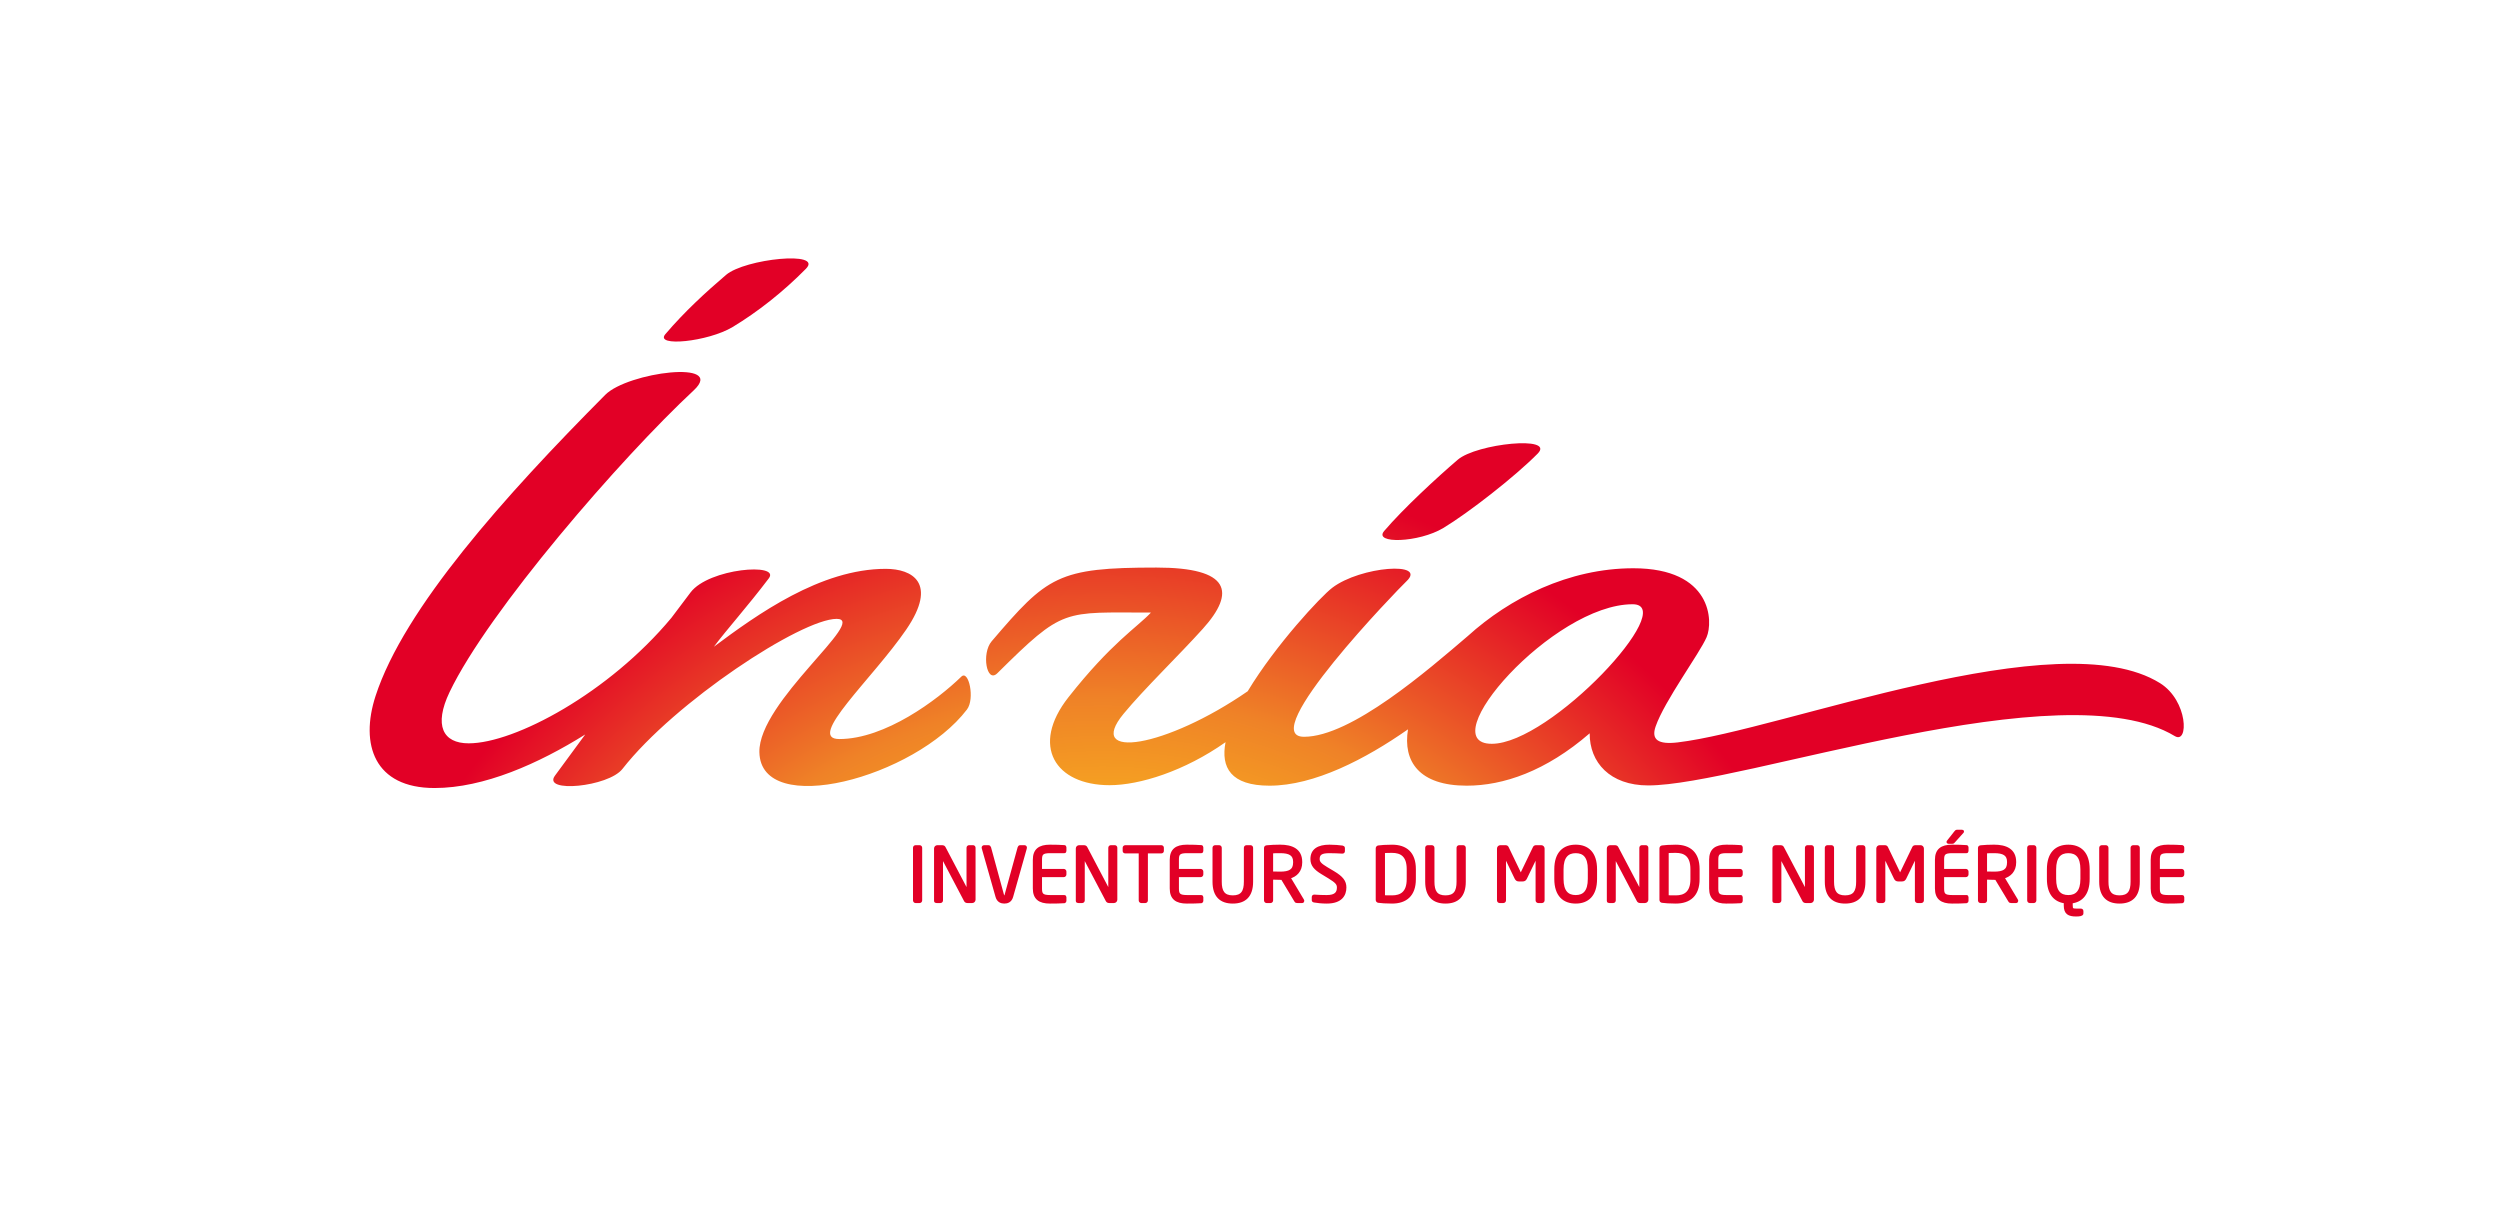
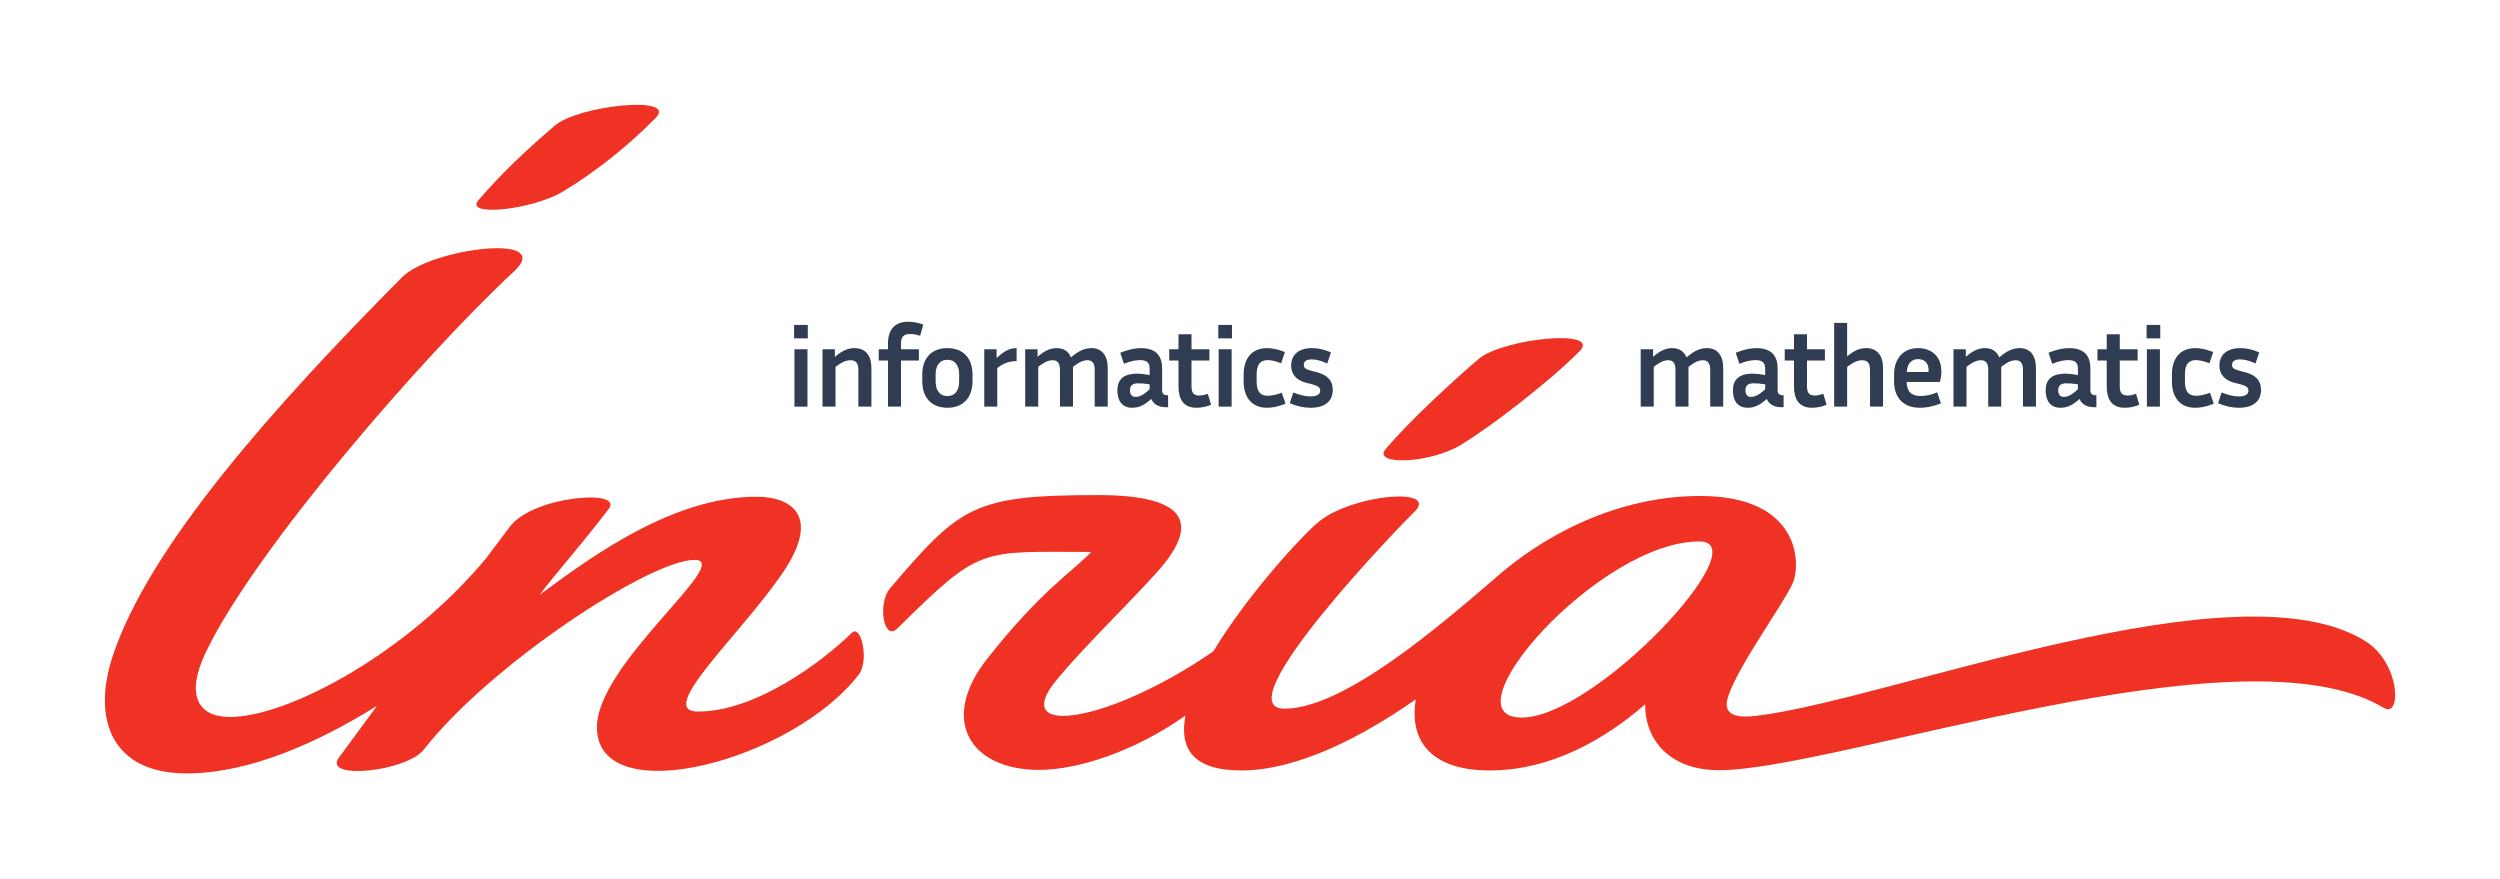
- <svg xmlns="http://www.w3.org/2000/svg" version="1.1" id="Calque_1" x="0px" y="0px" width="210px" height="103px" viewBox="0 0 210 103" enable-background="new 0 0 210 103" xml:space="preserve">
-   <g>
-     <g>
-       <g>
-         <radialGradient id="SVGID_1_" cx="92.62" cy="104.384" r="66.332" gradientUnits="userSpaceOnUse">
-           <stop offset="0.4" style="stop-color:#FECD1A" />
-           <stop offset="0.69" style="stop-color:#EF8227" />
-           <stop offset="1" style="stop-color:#E20026" />
-         </radialGradient>
-         <path fill="url(#SVGID_1_)" d="M61.542,27.469c2.083-1.256,4.229-2.938,6.154-4.891c1.508-1.529-5.119-0.846-6.712,0.516     c-1.716,1.465-3.479,3.084-5.092,4.973C54.949,29.17,59.477,28.711,61.542,27.469z M121.238,44.352     c2.084-1.254,6.001-4.297,7.928-6.25c1.507-1.528-5.121-0.846-6.714,0.514c-1.717,1.467-4.567,4.097-6.181,5.986     C115.33,45.706,119.174,45.594,121.238,44.352z M181.438,57.382c-8.486-5.284-31.699,3.927-40.503,4.979     c-1.649,0.197-2.251-0.221-1.862-1.34c0.748-2.156,3.691-6.127,4.281-7.496c0.561-1.303,0.482-5.791-6.156-5.791     c-5.424,0-10.398,2.52-13.896,5.688c-3.332,2.846-9.791,8.468-13.765,8.468c-4.113,0,7.937-12.433,8.603-13.06     c1.791-1.684-3.855-1.266-6.23,0.543c-0.947,0.721-4.735,4.77-7.104,8.693c-6.854,4.739-13.675,5.84-10.43,1.898     c1.727-2.096,4.646-4.906,6.654-7.137c2.804-3.107,2.295-5.152-3.895-5.152c-8.285,0-9.162,0.721-13.838,6.196     c-0.867,1.017-0.418,3.566,0.479,2.681c5.608-5.549,5.481-5.096,12.906-5.096c-1.196,1.266-3.322,2.533-6.932,7.113     c-3.216,4.086-1.112,7.387,3.455,7.387c2.525,0,6.294-1.182,9.741-3.613c-0.412,2.129,0.441,3.654,3.694,3.654     c3.768,0,8.069-2.241,11.633-4.734c-0.447,2.705,0.947,4.734,4.932,4.734c3.068,0,6.641-1.205,10.329-4.4     c-0.021,2.441,1.704,4.379,4.916,4.379c7.821,0,34.835-9.811,44.235-4.143C183.861,62.541,183.809,58.859,181.438,57.382z      M125.309,62.479c-5.128,0,5.141-11.722,11.831-11.722C141.145,50.757,130.254,62.479,125.309,62.479z M80.752,56.837     c-2.01,1.958-6.404,5.243-10.249,5.243c-2.841,0,2.819-5.094,5.624-9.201c2.678-3.922,0.487-5.096-1.722-5.096     c-5.476,0-10.817,3.842-14.44,6.545c1.094-1.467,2.797-3.346,4.615-5.746c1.009-1.33-5.027-0.855-6.57,1.178     c-0.492,0.645-1.035,1.366-1.611,2.137c-5.239,6.295-13.146,10.543-17.029,10.543c-2.164,0-2.95-1.492-1.604-4.308     c3.246-6.79,14.431-19.694,20.51-25.345c2.761-2.584-5.533-1.533-7.435,0.379c-8.424,8.477-16.904,17.938-19.295,25.3     c-1.321,4.069-0.103,7.728,4.955,7.728c4.152,0,8.753-2.057,12.66-4.5c-0.963,1.312-1.839,2.5-2.543,3.459     c-1.104,1.492,4.486,0.947,5.664-0.559c4.421-5.654,15.042-12.609,17.998-12.609c2.691,0-6.578,6.945-6.492,11.199     c0.107,5.582,13.045,2.164,17.436-3.584C81.908,58.703,81.373,56.232,80.752,56.837z" />
-       </g>
-       <g>
-         <g>
-           <g>
-             <path fill="#E20026" stroke="#E20026" stroke-width="0.2" d="M77.25,75.756h-0.345c-0.062,0-0.113-0.057-0.113-0.125v-4.416       c0-0.062,0.044-0.119,0.113-0.119h0.345c0.062,0,0.113,0.051,0.113,0.119v4.416C77.363,75.693,77.319,75.756,77.25,75.756z" />
-             <path fill="#E20026" stroke="#E20026" stroke-width="0.2" d="M81.665,75.756h-0.389c-0.1,0-0.169-0.037-0.201-0.101       l-1.938-3.681c-0.006-0.013-0.012-0.02-0.019-0.02s-0.006,0.007-0.006,0.02v3.662c0,0.062-0.05,0.119-0.113,0.119h-0.326       c-0.062,0-0.113-0.013-0.113-0.075v-4.409c0-0.1,0.082-0.176,0.182-0.176h0.345c0.175,0,0.207,0.031,0.257,0.126l1.925,3.663       l0.013,0.018c0.006,0,0.006-0.012,0.006-0.018v-3.67c0-0.062,0.05-0.119,0.113-0.119h0.333c0.069,0,0.113,0.057,0.113,0.119       v4.359C81.847,75.674,81.765,75.756,81.665,75.756z" />
-             <path fill="#E20026" stroke="#E20026" stroke-width="0.2" d="M86.158,71.24l-1.154,4.083c-0.113,0.396-0.401,0.477-0.64,0.477       c-0.232,0-0.527-0.081-0.64-0.477l-1.16-4.083c-0.006-0.012-0.006-0.025-0.006-0.037c0-0.062,0.05-0.107,0.113-0.107h0.364       c0.05,0,0.1,0.045,0.113,0.095l1.091,3.995c0.025,0.088,0.056,0.131,0.125,0.131c0.062,0,0.094-0.043,0.119-0.131l1.097-3.995       c0.013-0.05,0.057-0.095,0.107-0.095h0.37c0.062,0,0.106,0.045,0.106,0.107C86.165,71.215,86.165,71.229,86.158,71.24z" />
-             <path fill="#E20026" stroke="#E20026" stroke-width="0.2" d="M89.417,75.769c-0.238,0.024-0.853,0.031-1.223,0.031       c-0.878,0-1.336-0.333-1.336-1.167v-2.414c0-0.834,0.458-1.166,1.336-1.166c0.37,0,0.959,0.012,1.223,0.037       c0.038,0.006,0.062,0.051,0.062,0.088v0.313c0,0.044-0.025,0.075-0.069,0.075H88.2c-0.665,0-0.771,0.176-0.771,0.652v0.871       h1.925c0.069,0,0.125,0.057,0.125,0.126v0.238c0,0.069-0.056,0.126-0.125,0.126h-1.925v1.053c0,0.477,0.106,0.652,0.771,0.652       h1.21c0.044,0,0.069,0.031,0.069,0.076v0.319C89.479,75.719,89.454,75.762,89.417,75.769z" />
-             <path fill="#E20026" stroke="#E20026" stroke-width="0.2" d="M93.573,75.756h-0.389c-0.1,0-0.169-0.037-0.201-0.101       l-1.938-3.681c-0.006-0.013-0.012-0.02-0.019-0.02s-0.006,0.007-0.006,0.02v3.662c0,0.062-0.05,0.119-0.113,0.119h-0.326       c-0.062,0-0.113-0.013-0.113-0.075v-4.409c0-0.1,0.082-0.176,0.182-0.176h0.345c0.175,0,0.207,0.031,0.257,0.126l1.925,3.663       l0.013,0.018c0.006,0,0.006-0.012,0.006-0.018v-3.67c0-0.062,0.05-0.119,0.113-0.119h0.333c0.069,0,0.113,0.057,0.113,0.119       v4.359C93.755,75.674,93.673,75.756,93.573,75.756z" />
-             <path fill="#E20026" stroke="#E20026" stroke-width="0.2" d="M97.546,71.586h-1.223v4.045c0,0.062-0.044,0.125-0.113,0.125       h-0.345c-0.062,0-0.113-0.057-0.113-0.125v-4.045h-1.223c-0.069,0-0.125-0.031-0.125-0.102v-0.275       c0-0.062,0.056-0.113,0.125-0.113h3.017c0.069,0,0.119,0.045,0.119,0.113v0.275C97.665,71.548,97.615,71.586,97.546,71.586z" />
-             <path fill="#E20026" stroke="#E20026" stroke-width="0.2" d="M100.917,75.769c-0.238,0.024-0.853,0.031-1.223,0.031       c-0.878,0-1.336-0.333-1.336-1.167v-2.414c0-0.834,0.458-1.166,1.336-1.166c0.37,0,0.959,0.012,1.223,0.037       c0.038,0.006,0.062,0.051,0.062,0.088v0.313c0,0.044-0.025,0.075-0.069,0.075h-1.21c-0.665,0-0.771,0.176-0.771,0.652v0.871       h1.925c0.069,0,0.125,0.057,0.125,0.126v0.238c0,0.069-0.056,0.126-0.125,0.126H98.93v1.053c0,0.477,0.106,0.652,0.771,0.652       h1.21c0.044,0,0.069,0.031,0.069,0.076v0.319C100.98,75.719,100.955,75.762,100.917,75.769z" />
-             <path fill="#E20026" stroke="#E20026" stroke-width="0.2" d="M103.556,75.8c-1.016,0-1.605-0.54-1.605-1.737v-2.848       c0-0.062,0.05-0.119,0.119-0.119h0.339c0.062,0,0.119,0.051,0.119,0.119v2.848c0,0.809,0.251,1.248,1.028,1.248       c0.778,0,1.029-0.433,1.029-1.248v-2.848c0-0.062,0.05-0.119,0.119-0.119h0.338c0.063,0,0.119,0.051,0.119,0.119v2.848       C105.162,75.26,104.572,75.8,103.556,75.8z" />
-             <path fill="#E20026" stroke="#E20026" stroke-width="0.2" d="M109.38,75.756h-0.401c-0.075,0-0.112,0-0.163-0.082l-1.123-1.868       c-0.018,0-0.037,0-0.056,0c-0.038,0-0.069,0-0.106,0c-0.207,0-0.357-0.007-0.689-0.019v1.844c0,0.062-0.045,0.125-0.113,0.125       h-0.339c-0.062,0-0.113-0.057-0.113-0.125V71.24c0-0.088,0.038-0.125,0.15-0.138c0.27-0.031,0.741-0.05,1.104-0.05       c0.99,0,1.756,0.332,1.756,1.348v0.044c0,0.702-0.414,1.116-0.984,1.267l1.141,1.906c0.014,0.02,0.02,0.038,0.02,0.057       C109.462,75.719,109.431,75.756,109.38,75.756z M108.722,72.4c0-0.627-0.408-0.834-1.191-0.834c-0.195,0-0.539,0-0.689,0.02       v1.718c0.275,0.007,0.545,0.013,0.689,0.013c0.771,0,1.191-0.194,1.191-0.872V72.4z" />
-             <path fill="#E20026" stroke="#E20026" stroke-width="0.2" d="M111.448,75.8c-0.439,0-0.766-0.044-1.041-0.088       c-0.107-0.019-0.119-0.044-0.119-0.112v-0.252c0-0.068,0.05-0.1,0.106-0.1c0.007,0,0.013,0,0.019,0       c0.289,0.025,0.746,0.037,1.035,0.037c0.752,0,0.953-0.301,0.953-0.74c0-0.312-0.182-0.488-0.753-0.84l-0.608-0.37       c-0.576-0.351-0.865-0.671-0.865-1.173c0-0.759,0.546-1.109,1.499-1.109c0.37,0,0.853,0.037,1.091,0.074       c0.062,0.014,0.107,0.045,0.107,0.107v0.27c0,0.062-0.045,0.1-0.107,0.1c-0.006,0-0.006,0-0.012,0       c-0.276-0.018-0.715-0.037-1.079-0.037c-0.646,0-0.922,0.139-0.922,0.596c0,0.295,0.207,0.471,0.684,0.76l0.577,0.344       c0.727,0.434,0.984,0.778,0.984,1.279C112.997,75.147,112.684,75.8,111.448,75.8z" />
-             <path fill="#E20026" stroke="#E20026" stroke-width="0.2" d="M116.933,75.8c-0.477,0-0.959-0.031-1.141-0.063       c-0.082-0.012-0.132-0.062-0.132-0.156v-4.309c0-0.088,0.05-0.145,0.132-0.156c0.182-0.031,0.664-0.062,1.141-0.062       c1.16,0,1.9,0.596,1.9,1.95v0.847C118.833,75.191,118.093,75.8,116.933,75.8z M118.263,73.003c0-1.136-0.577-1.462-1.33-1.462       c-0.295,0-0.488,0.007-0.695,0.02v3.737c0.2,0.013,0.4,0.013,0.695,0.013c0.753,0,1.33-0.332,1.33-1.461V73.003z" />
-             <path fill="#E20026" stroke="#E20026" stroke-width="0.2" d="M121.421,75.8c-1.016,0-1.605-0.54-1.605-1.737v-2.848       c0-0.062,0.051-0.119,0.119-0.119h0.34c0.062,0,0.119,0.051,0.119,0.119v2.848c0,0.809,0.25,1.248,1.027,1.248       c0.778,0,1.029-0.433,1.029-1.248v-2.848c0-0.062,0.05-0.119,0.119-0.119h0.338c0.063,0,0.119,0.051,0.119,0.119v2.848       C123.026,75.26,122.438,75.8,121.421,75.8z" />
-             <path fill="#E20026" stroke="#E20026" stroke-width="0.2" d="M129.521,75.756h-0.307c-0.068,0-0.125-0.057-0.125-0.125v-3.719       c0-0.014,0-0.02-0.007-0.02s-0.007,0-0.013,0.013l-0.896,1.856c-0.062,0.125-0.125,0.182-0.282,0.182h-0.288       c-0.157,0-0.22-0.057-0.283-0.182l-0.896-1.856c-0.006-0.013-0.006-0.013-0.012-0.013c-0.007,0-0.007,0.006-0.007,0.02v3.719       c0,0.068-0.057,0.125-0.126,0.125h-0.307c-0.069,0-0.125-0.057-0.125-0.125v-4.353c0-0.101,0.081-0.183,0.182-0.183h0.407       c0.112,0,0.163,0.025,0.2,0.107l1.035,2.15c0.025,0.057,0.044,0.069,0.075,0.069c0.032,0,0.05-0.013,0.075-0.069l1.035-2.15       c0.037-0.082,0.088-0.107,0.201-0.107h0.407c0.101,0,0.182,0.082,0.182,0.183v4.353       C129.646,75.699,129.591,75.756,129.521,75.756z" />
-             <path fill="#E20026" stroke="#E20026" stroke-width="0.2" d="M132.36,75.8c-0.984,0-1.699-0.577-1.699-1.97v-0.809       c0-1.393,0.715-1.969,1.699-1.969s1.693,0.576,1.693,1.969v0.809C134.054,75.223,133.345,75.8,132.36,75.8z M133.476,73.021       c0-1.054-0.426-1.455-1.115-1.455c-0.684,0-1.123,0.401-1.123,1.455v0.809c0,1.055,0.433,1.455,1.123,1.455       c0.684,0,1.115-0.4,1.115-1.455V73.021z" />
-             <path fill="#E20026" stroke="#E20026" stroke-width="0.2" d="M138.177,75.756h-0.389c-0.1,0-0.169-0.037-0.2-0.101       l-1.938-3.681c-0.006-0.013-0.012-0.02-0.018-0.02c-0.007,0-0.007,0.007-0.007,0.02v3.662c0,0.062-0.05,0.119-0.112,0.119       h-0.326c-0.062,0-0.113-0.013-0.113-0.075v-4.409c0-0.1,0.082-0.176,0.182-0.176h0.346c0.175,0,0.207,0.031,0.256,0.126       l1.926,3.663l0.013,0.018c0.007,0,0.007-0.012,0.007-0.018v-3.67c0-0.062,0.05-0.119,0.112-0.119h0.333       c0.068,0,0.112,0.057,0.112,0.119v4.359C138.359,75.674,138.278,75.756,138.177,75.756z" />
-             <path fill="#E20026" stroke="#E20026" stroke-width="0.2" d="M140.766,75.8c-0.477,0-0.96-0.031-1.142-0.063       c-0.081-0.012-0.131-0.062-0.131-0.156v-4.309c0-0.088,0.05-0.145,0.131-0.156c0.182-0.031,0.665-0.062,1.142-0.062       c1.16,0,1.9,0.596,1.9,1.95v0.847C142.666,75.191,141.926,75.8,140.766,75.8z M142.095,73.003c0-1.136-0.576-1.462-1.329-1.462       c-0.295,0-0.489,0.007-0.696,0.02v3.737c0.201,0.013,0.401,0.013,0.696,0.013c0.753,0,1.329-0.332,1.329-1.461V73.003z" />
-             <path fill="#E20026" stroke="#E20026" stroke-width="0.2" d="M146.226,75.769c-0.238,0.024-0.853,0.031-1.223,0.031       c-0.878,0-1.336-0.333-1.336-1.167v-2.414c0-0.834,0.458-1.166,1.336-1.166c0.37,0,0.96,0.012,1.223,0.037       c0.038,0.006,0.062,0.051,0.062,0.088v0.313c0,0.044-0.024,0.075-0.068,0.075h-1.211c-0.664,0-0.771,0.176-0.771,0.652v0.871       h1.925c0.069,0,0.125,0.057,0.125,0.126v0.238c0,0.069-0.056,0.126-0.125,0.126h-1.925v1.053c0,0.477,0.106,0.652,0.771,0.652       h1.211c0.044,0,0.068,0.031,0.068,0.076v0.319C146.288,75.719,146.264,75.762,146.226,75.769z" />
-             <path fill="#E20026" stroke="#E20026" stroke-width="0.2" d="M152.087,75.756h-0.389c-0.1,0-0.169-0.037-0.2-0.101       l-1.938-3.681c-0.006-0.013-0.012-0.02-0.018-0.02c-0.007,0-0.007,0.007-0.007,0.02v3.662c0,0.062-0.05,0.119-0.112,0.119       h-0.326c-0.062,0-0.113-0.013-0.113-0.075v-4.409c0-0.1,0.082-0.176,0.182-0.176h0.346c0.175,0,0.207,0.031,0.256,0.126       l1.926,3.663l0.013,0.018c0.007,0,0.007-0.012,0.007-0.018v-3.67c0-0.062,0.05-0.119,0.112-0.119h0.333       c0.068,0,0.112,0.057,0.112,0.119v4.359C152.27,75.674,152.188,75.756,152.087,75.756z" />
-             <path fill="#E20026" stroke="#E20026" stroke-width="0.2" d="M154.989,75.8c-1.016,0-1.605-0.54-1.605-1.737v-2.848       c0-0.062,0.05-0.119,0.119-0.119h0.338c0.062,0,0.119,0.051,0.119,0.119v2.848c0,0.809,0.252,1.248,1.029,1.248       s1.028-0.433,1.028-1.248v-2.848c0-0.062,0.05-0.119,0.119-0.119h0.339c0.062,0,0.119,0.051,0.119,0.119v2.848       C156.595,75.26,156.005,75.8,154.989,75.8z" />
-             <path fill="#E20026" stroke="#E20026" stroke-width="0.2" d="M161.384,75.756h-0.307c-0.069,0-0.126-0.057-0.126-0.125v-3.719       c0-0.014,0-0.02-0.007-0.02c-0.006,0-0.006,0-0.012,0.013l-0.896,1.856c-0.063,0.125-0.126,0.182-0.283,0.182h-0.288       c-0.157,0-0.22-0.057-0.282-0.182l-0.896-1.856c-0.006-0.013-0.006-0.013-0.013-0.013s-0.007,0.006-0.007,0.02v3.719       c0,0.068-0.057,0.125-0.125,0.125h-0.307c-0.07,0-0.126-0.057-0.126-0.125v-4.353c0-0.101,0.081-0.183,0.182-0.183h0.407       c0.113,0,0.164,0.025,0.201,0.107l1.035,2.15c0.025,0.057,0.043,0.069,0.074,0.069c0.032,0,0.051-0.013,0.076-0.069l1.035-2.15       c0.037-0.082,0.088-0.107,0.2-0.107h0.407c0.101,0,0.182,0.082,0.182,0.183v4.353       C161.509,75.699,161.453,75.756,161.384,75.756z" />
-             <path fill="#E20026" stroke="#E20026" stroke-width="0.2" d="M165.194,75.769c-0.238,0.024-0.853,0.031-1.223,0.031       c-0.878,0-1.336-0.333-1.336-1.167v-2.414c0-0.834,0.458-1.166,1.336-1.166c0.37,0,0.96,0.012,1.223,0.037       c0.038,0.006,0.062,0.051,0.062,0.088v0.313c0,0.044-0.024,0.075-0.068,0.075h-1.211c-0.664,0-0.771,0.176-0.771,0.652v0.871       h1.925c0.069,0,0.125,0.057,0.125,0.126v0.238c0,0.069-0.056,0.126-0.125,0.126h-1.925v1.053c0,0.477,0.106,0.652,0.771,0.652       h1.211c0.044,0,0.068,0.031,0.068,0.076v0.319C165.257,75.719,165.232,75.762,165.194,75.769z M164.856,69.893l-0.709,0.789       c-0.057,0.063-0.075,0.095-0.145,0.095h-0.338c-0.038,0-0.057-0.019-0.057-0.044c0-0.019,0.006-0.044,0.025-0.062l0.614-0.777       c0.056-0.069,0.075-0.095,0.15-0.095h0.414c0.044,0,0.069,0.013,0.069,0.044C164.882,69.854,164.875,69.873,164.856,69.893z" />
-             <path fill="#E20026" stroke="#E20026" stroke-width="0.2" d="M169.351,75.756h-0.401c-0.075,0-0.112,0-0.163-0.082       l-1.123-1.868c-0.018,0-0.037,0-0.056,0c-0.038,0-0.069,0-0.106,0c-0.207,0-0.357-0.007-0.689-0.019v1.844       c0,0.062-0.045,0.125-0.113,0.125h-0.339c-0.062,0-0.112-0.057-0.112-0.125V71.24c0-0.088,0.037-0.125,0.15-0.138       c0.27-0.031,0.74-0.05,1.104-0.05c0.99,0,1.756,0.332,1.756,1.348v0.044c0,0.702-0.414,1.116-0.984,1.267l1.141,1.906       c0.014,0.02,0.02,0.038,0.02,0.057C169.433,75.719,169.401,75.756,169.351,75.756z M168.692,72.4       c0-0.627-0.408-0.834-1.191-0.834c-0.195,0-0.539,0-0.689,0.02v1.718c0.275,0.007,0.545,0.013,0.689,0.013       c0.771,0,1.191-0.194,1.191-0.872V72.4z" />
-             <path fill="#E20026" stroke="#E20026" stroke-width="0.2" d="M170.842,75.756h-0.345c-0.062,0-0.113-0.057-0.113-0.125v-4.416       c0-0.062,0.044-0.119,0.113-0.119h0.345c0.062,0,0.112,0.051,0.112,0.119v4.416C170.954,75.693,170.911,75.756,170.842,75.756z       " />
-             <path fill="#E20026" stroke="#E20026" stroke-width="0.2" d="M174.009,75.787v0.27c0,0.314,0.068,0.363,0.389,0.363h0.369       c0.076,0,0.139,0.032,0.139,0.102v0.213c0,0.106-0.188,0.15-0.508,0.15c-0.615,0-0.941-0.163-0.941-0.822v-0.281       c-0.834-0.107-1.417-0.696-1.417-1.951v-0.809c0-1.393,0.715-1.969,1.699-1.969c0.985,0,1.693,0.576,1.693,1.969v0.809       C175.432,75.092,174.849,75.688,174.009,75.787z M174.854,73.021c0-1.054-0.426-1.455-1.116-1.455       c-0.684,0-1.122,0.401-1.122,1.455v0.809c0,1.055,0.432,1.455,1.122,1.455c0.684,0,1.116-0.4,1.116-1.455V73.021z" />
-             <path fill="#E20026" stroke="#E20026" stroke-width="0.2" d="M178.038,75.8c-1.016,0-1.605-0.54-1.605-1.737v-2.848       c0-0.062,0.051-0.119,0.119-0.119h0.34c0.062,0,0.119,0.051,0.119,0.119v2.848c0,0.809,0.25,1.248,1.027,1.248       c0.778,0,1.029-0.433,1.029-1.248v-2.848c0-0.062,0.05-0.119,0.119-0.119h0.338c0.063,0,0.119,0.051,0.119,0.119v2.848       C179.644,75.26,179.055,75.8,178.038,75.8z" />
-             <path fill="#E20026" stroke="#E20026" stroke-width="0.2" d="M183.317,75.769c-0.238,0.024-0.854,0.031-1.223,0.031       c-0.879,0-1.336-0.333-1.336-1.167v-2.414c0-0.834,0.457-1.166,1.336-1.166c0.369,0,0.959,0.012,1.223,0.037       c0.037,0.006,0.062,0.051,0.062,0.088v0.313c0,0.044-0.025,0.075-0.069,0.075h-1.21c-0.665,0-0.771,0.176-0.771,0.652v0.871       h1.926c0.068,0,0.125,0.057,0.125,0.126v0.238c0,0.069-0.057,0.126-0.125,0.126h-1.926v1.053c0,0.477,0.106,0.652,0.771,0.652       h1.21c0.044,0,0.069,0.031,0.069,0.076v0.319C183.38,75.719,183.354,75.762,183.317,75.769z" />
-           </g>
-         </g>
-       </g>
-     </g>
+ <svg xmlns="http://www.w3.org/2000/svg" width="309.42pt" height="108.69pt" viewBox="0 0 309.42 108.69" version="1.2" id="svg1040">
+   <defs id="defs1044" />
+   <g id="surface5225">
+     <path style=" stroke:none;fill-rule:nonzero;fill:rgb(18.788%,23.36%,32.266%);fill-opacity:1;" d="M 98.328 50.328 L 98.328 43.227 L 99.938 43.227 L 99.938 50.328 Z M 98.285 41.879 L 98.285 40.215 L 99.98 40.215 L 99.98 41.879 L 98.285 41.879 " id="path987" />
+     <path style=" stroke:none;fill-rule:nonzero;fill:rgb(18.788%,23.36%,32.266%);fill-opacity:1;" d="M 103.41 45.41 L 103.41 50.328 L 101.801 50.328 L 101.801 43.227 L 103.328 43.227 L 103.328 44.18 C 104.211 43.406 104.953 43.086 105.766 43.086 C 107.121 43.086 107.852 43.996 107.852 45.566 L 107.852 50.328 L 106.238 50.328 L 106.238 45.762 C 106.238 44.961 105.934 44.586 105.273 44.586 C 104.797 44.586 104.238 44.766 103.41 45.41 " id="path989" />
+     <path style=" stroke:none;fill-rule:nonzero;fill:rgb(18.788%,23.36%,32.266%);fill-opacity:1;" d="M 111.516 44.625 L 111.516 50.328 L 109.906 50.328 L 109.906 44.625 L 108.758 44.625 L 108.758 43.227 L 109.906 43.227 L 109.906 42.484 C 109.906 40.93 110.648 39.82 112.387 39.82 C 113.016 39.82 113.73 39.961 114.273 40.172 L 113.883 41.559 C 113.422 41.406 113.016 41.336 112.68 41.336 C 111.922 41.336 111.516 41.613 111.516 42.484 L 111.516 43.227 L 113.73 43.227 L 113.73 44.625 L 111.516 44.625 " id="path991" />
+     <path style=" stroke:none;fill-rule:nonzero;fill:rgb(18.788%,23.36%,32.266%);fill-opacity:1;" d="M 117.258 44.527 C 116.316 44.527 115.801 45.215 115.801 46.348 L 115.801 47.191 C 115.801 48.324 116.316 49.023 117.258 49.023 C 118.195 49.023 118.715 48.324 118.715 47.191 L 118.715 46.348 C 118.715 45.215 118.195 44.527 117.258 44.527 Z M 120.367 47.191 C 120.367 49.18 119.234 50.469 117.258 50.469 C 115.27 50.469 114.148 49.18 114.148 47.191 L 114.148 46.348 C 114.148 44.375 115.254 43.086 117.258 43.086 C 119.246 43.086 120.367 44.375 120.367 46.348 L 120.367 47.191 " id="path993" />
+     <path style=" stroke:none;fill-rule:nonzero;fill:rgb(18.788%,23.36%,32.266%);fill-opacity:1;" d="M 123.43 45.551 L 123.43 50.328 L 121.82 50.328 L 121.82 43.227 L 123.348 43.227 L 123.348 44.316 C 124.301 43.422 124.973 43.086 125.824 43.086 L 125.824 44.695 C 124.941 44.695 124.16 44.961 123.43 45.551 " id="path995" />
+     <path style=" stroke:none;fill-rule:nonzero;fill:rgb(18.788%,23.36%,32.266%);fill-opacity:1;" d="M 128.5 50.328 L 126.887 50.328 L 126.887 43.227 L 128.414 43.227 L 128.414 44.164 C 129.281 43.406 129.996 43.086 130.781 43.086 C 131.648 43.086 132.254 43.492 132.562 44.234 C 133.484 43.422 134.258 43.086 135.082 43.086 C 136.387 43.086 137.102 43.996 137.102 45.566 L 137.102 50.328 L 135.488 50.328 L 135.488 45.762 C 135.488 44.961 135.195 44.586 134.594 44.586 C 134.129 44.586 133.598 44.766 132.801 45.41 L 132.801 50.328 L 131.188 50.328 L 131.188 45.762 C 131.188 44.961 130.895 44.586 130.293 44.586 C 129.828 44.586 129.297 44.766 128.5 45.41 L 128.5 50.328 " id="path997" />
+     <path style=" stroke:none;fill-rule:nonzero;fill:rgb(18.788%,23.36%,32.266%);fill-opacity:1;" d="M 140.512 49.121 C 140.934 49.121 141.438 48.996 142.289 48.172 L 142.289 47.566 C 141.801 47.484 141.324 47.441 140.859 47.441 C 140.133 47.441 139.852 47.75 139.852 48.309 C 139.852 48.816 140.078 49.121 140.512 49.121 Z M 142.484 49.375 C 141.688 50.117 140.973 50.469 140.117 50.469 C 138.871 50.469 138.297 49.57 138.297 48.34 C 138.297 47.105 138.898 46.25 140.75 46.25 C 141.238 46.25 141.758 46.32 142.289 46.418 L 142.289 45.594 C 142.289 44.809 141.828 44.57 141.102 44.57 C 140.539 44.57 139.867 44.711 139.109 45.031 L 138.648 43.66 C 139.613 43.27 140.441 43.086 141.211 43.086 C 143.285 43.086 143.832 44.277 143.832 45.594 L 143.832 48.324 C 143.832 48.605 143.957 48.914 144.418 48.914 L 144.574 48.914 L 144.574 50.398 L 144.25 50.398 C 143.301 50.398 142.738 49.949 142.484 49.375 " id="path999" />
+     <path style=" stroke:none;fill-rule:nonzero;fill:rgb(18.788%,23.36%,32.266%);fill-opacity:1;" d="M 148.086 50.469 C 146.445 50.469 145.859 49.375 145.859 47.82 L 145.859 44.625 L 144.711 44.625 L 144.711 43.227 L 145.859 43.227 L 145.859 41.375 L 147.469 41.375 L 147.469 43.227 L 149.684 43.227 L 149.684 44.625 L 147.469 44.625 L 147.469 47.82 C 147.469 48.688 147.805 48.953 148.422 48.953 C 148.715 48.953 149.051 48.898 149.484 48.73 L 149.891 50.09 C 149.402 50.312 148.742 50.469 148.086 50.469 " id="path1001" />
+     <path style=" stroke:none;fill-rule:nonzero;fill:rgb(18.788%,23.36%,32.266%);fill-opacity:1;" d="M 150.828 50.328 L 150.828 43.227 L 152.438 43.227 L 152.438 50.328 Z M 150.785 41.879 L 150.785 40.215 L 152.48 40.215 L 152.48 41.879 L 150.785 41.879 " id="path1003" />
+     <path style=" stroke:none;fill-rule:nonzero;fill:rgb(18.788%,23.36%,32.266%);fill-opacity:1;" d="M 155.531 47.191 C 155.531 48.395 155.938 48.984 156.891 48.984 C 157.352 48.984 157.941 48.871 158.641 48.605 L 159.105 49.965 C 158.262 50.301 157.535 50.469 156.809 50.469 C 154.93 50.469 153.922 49.18 153.922 47.191 L 153.922 46.363 C 153.922 44.375 154.93 43.086 156.809 43.086 C 157.508 43.086 158.223 43.254 159.031 43.574 L 158.57 44.961 C 157.887 44.695 157.34 44.57 156.891 44.57 C 155.938 44.57 155.531 45.16 155.531 46.363 L 155.531 47.191 " id="path1005" />
+     <path style=" stroke:none;fill-rule:nonzero;fill:rgb(18.788%,23.36%,32.266%);fill-opacity:1;" d="M 163.398 48.367 C 163.398 47.961 163.148 47.766 162.406 47.566 L 161.609 47.359 C 160.375 47.035 159.801 46.266 159.801 45.23 C 159.801 44.023 160.613 43.086 162.379 43.086 C 163.094 43.086 163.879 43.238 164.73 43.617 L 164.27 44.992 C 163.484 44.613 162.855 44.484 162.363 44.484 C 161.719 44.484 161.367 44.695 161.367 45.16 C 161.367 45.508 161.551 45.691 162.195 45.859 L 162.992 46.07 C 164.355 46.434 164.953 47.148 164.953 48.254 C 164.953 49.559 164.102 50.469 162.195 50.469 C 161.383 50.469 160.543 50.285 159.633 49.906 L 160.066 48.578 C 160.949 48.926 161.648 49.066 162.211 49.066 C 162.898 49.066 163.398 48.844 163.398 48.367 " id="path1007" />
+     <path style=" stroke:none;fill-rule:nonzero;fill:rgb(18.788%,23.36%,32.266%);fill-opacity:1;" d="M 204.68 50.328 L 203.066 50.328 L 203.066 43.227 L 204.598 43.227 L 204.598 44.164 C 205.465 43.406 206.18 43.086 206.965 43.086 C 207.832 43.086 208.434 43.492 208.742 44.234 C 209.664 43.422 210.438 43.086 211.262 43.086 C 212.566 43.086 213.281 43.996 213.281 45.566 L 213.281 50.328 L 211.668 50.328 L 211.668 45.762 C 211.668 44.961 211.375 44.586 210.773 44.586 C 210.312 44.586 209.777 44.766 208.98 45.41 L 208.98 50.328 L 207.367 50.328 L 207.367 45.762 C 207.367 44.961 207.074 44.586 206.473 44.586 C 206.012 44.586 205.477 44.766 204.68 45.41 L 204.68 50.328 " id="path1009" />
+     <path style=" stroke:none;fill-rule:nonzero;fill:rgb(18.788%,23.36%,32.266%);fill-opacity:1;" d="M 216.691 49.121 C 217.113 49.121 217.617 48.996 218.473 48.172 L 218.473 47.566 C 217.98 47.484 217.504 47.441 217.043 47.441 C 216.312 47.441 216.031 47.75 216.031 48.309 C 216.031 48.816 216.258 49.121 216.691 49.121 Z M 218.668 49.375 C 217.867 50.117 217.152 50.469 216.301 50.469 C 215.055 50.469 214.48 49.57 214.48 48.34 C 214.48 47.105 215.082 46.25 216.93 46.25 C 217.422 46.25 217.938 46.32 218.473 46.418 L 218.473 45.594 C 218.473 44.809 218.008 44.57 217.281 44.57 C 216.719 44.57 216.047 44.711 215.289 45.031 L 214.828 43.66 C 215.797 43.27 216.621 43.086 217.395 43.086 C 219.465 43.086 220.012 44.277 220.012 45.594 L 220.012 48.324 C 220.012 48.605 220.137 48.914 220.602 48.914 L 220.754 48.914 L 220.754 50.398 L 220.434 50.398 C 219.48 50.398 218.918 49.949 218.668 49.375 " id="path1011" />
+     <path style=" stroke:none;fill-rule:nonzero;fill:rgb(18.788%,23.36%,32.266%);fill-opacity:1;" d="M 224.266 50.469 C 222.625 50.469 222.039 49.375 222.039 47.82 L 222.039 44.625 L 220.891 44.625 L 220.891 43.227 L 222.039 43.227 L 222.039 41.375 L 223.648 41.375 L 223.648 43.227 L 225.863 43.227 L 225.863 44.625 L 223.648 44.625 L 223.648 47.82 C 223.648 48.688 223.984 48.953 224.602 48.953 C 224.895 48.953 225.23 48.898 225.664 48.73 L 226.07 50.09 C 225.582 50.312 224.926 50.469 224.266 50.469 " id="path1013" />
+     <path style=" stroke:none;fill-rule:nonzero;fill:rgb(18.788%,23.36%,32.266%);fill-opacity:1;" d="M 228.617 45.41 L 228.617 50.328 L 227.008 50.328 L 227.008 39.961 L 228.617 39.961 L 228.617 44.109 C 229.473 43.379 230.188 43.086 230.973 43.086 C 232.332 43.086 233.059 43.996 233.059 45.566 L 233.059 50.328 L 231.449 50.328 L 231.449 45.762 C 231.449 44.961 231.141 44.586 230.48 44.586 C 230.008 44.586 229.445 44.766 228.617 45.41 " id="path1015" />
+     <path style=" stroke:none;fill-rule:nonzero;fill:rgb(18.788%,23.36%,32.266%);fill-opacity:1;" d="M 235.996 46.043 L 238.688 46.043 C 238.699 45.957 238.699 45.871 238.699 45.789 C 238.699 44.891 238.125 44.445 237.41 44.445 C 236.555 44.445 236.066 45.02 235.996 46.043 Z M 237.637 50.469 C 235.52 50.469 234.426 49.18 234.426 47.191 L 234.426 46.348 C 234.426 44.375 235.574 43.086 237.41 43.086 C 238.883 43.086 240.281 43.969 240.281 45.957 C 240.281 46.348 240.227 46.797 240.102 47.273 L 235.98 47.273 C 236.012 48.438 236.527 49.012 237.719 49.012 C 238.348 49.012 239.035 48.871 239.766 48.562 L 240.227 49.922 C 239.246 50.312 238.406 50.469 237.637 50.469 " id="path1017" />
+     <path style=" stroke:none;fill-rule:nonzero;fill:rgb(18.788%,23.36%,32.266%);fill-opacity:1;" d="M 243.391 50.328 L 241.777 50.328 L 241.777 43.227 L 243.305 43.227 L 243.305 44.164 C 244.172 43.406 244.887 43.086 245.672 43.086 C 246.539 43.086 247.145 43.492 247.449 44.234 C 248.375 43.422 249.145 43.086 249.973 43.086 C 251.273 43.086 251.988 43.996 251.988 45.566 L 251.988 50.328 L 250.379 50.328 L 250.379 45.762 C 250.379 44.961 250.086 44.586 249.48 44.586 C 249.02 44.586 248.488 44.766 247.688 45.41 L 247.688 50.328 L 246.078 50.328 L 246.078 45.762 C 246.078 44.961 245.781 44.586 245.184 44.586 C 244.719 44.586 244.188 44.766 243.391 45.41 L 243.391 50.328 " id="path1019" />
+     <path style=" stroke:none;fill-rule:nonzero;fill:rgb(18.788%,23.36%,32.266%);fill-opacity:1;" d="M 255.398 49.121 C 255.82 49.121 256.324 48.996 257.18 48.172 L 257.18 47.566 C 256.691 47.484 256.215 47.441 255.75 47.441 C 255.023 47.441 254.742 47.75 254.742 48.309 C 254.742 48.816 254.969 49.121 255.398 49.121 Z M 257.375 49.375 C 256.578 50.117 255.863 50.469 255.008 50.469 C 253.762 50.469 253.188 49.57 253.188 48.34 C 253.188 47.105 253.789 46.25 255.641 46.25 C 256.129 46.25 256.648 46.32 257.18 46.418 L 257.18 45.594 C 257.18 44.809 256.719 44.57 255.988 44.57 C 255.43 44.57 254.758 44.711 254 45.031 L 253.539 43.66 C 254.504 43.27 255.332 43.086 256.102 43.086 C 258.176 43.086 258.723 44.277 258.723 45.594 L 258.723 48.324 C 258.723 48.605 258.848 48.914 259.309 48.914 L 259.465 48.914 L 259.465 50.398 L 259.141 50.398 C 258.188 50.398 257.629 49.949 257.375 49.375 " id="path1021" />
+     <path style=" stroke:none;fill-rule:nonzero;fill:rgb(18.788%,23.36%,32.266%);fill-opacity:1;" d="M 262.977 50.469 C 261.336 50.469 260.746 49.375 260.746 47.82 L 260.746 44.625 L 259.598 44.625 L 259.598 43.227 L 260.746 43.227 L 260.746 41.375 L 262.359 41.375 L 262.359 43.227 L 264.57 43.227 L 264.57 44.625 L 262.359 44.625 L 262.359 47.82 C 262.359 48.688 262.695 48.953 263.312 48.953 C 263.605 48.953 263.941 48.898 264.375 48.73 L 264.781 50.09 C 264.289 50.312 263.633 50.469 262.977 50.469 " id="path1023" />
+     <path style=" stroke:none;fill-rule:nonzero;fill:rgb(18.788%,23.36%,32.266%);fill-opacity:1;" d="M 265.719 50.328 L 265.719 43.227 L 267.328 43.227 L 267.328 50.328 Z M 265.676 41.879 L 265.676 40.215 L 267.371 40.215 L 267.371 41.879 L 265.676 41.879 " id="path1025" />
+     <path style=" stroke:none;fill-rule:nonzero;fill:rgb(18.788%,23.36%,32.266%);fill-opacity:1;" d="M 270.422 47.191 C 270.422 48.395 270.828 48.984 271.781 48.984 C 272.242 48.984 272.832 48.871 273.531 48.605 L 273.992 49.965 C 273.152 50.301 272.426 50.469 271.695 50.469 C 269.82 50.469 268.812 49.18 268.812 47.191 L 268.812 46.363 C 268.812 44.375 269.82 43.086 271.695 43.086 C 272.398 43.086 273.109 43.254 273.922 43.574 L 273.461 44.961 C 272.773 44.695 272.23 44.57 271.781 44.57 C 270.828 44.57 270.422 45.16 270.422 46.363 L 270.422 47.191 " id="path1027" />
+     <path style=" stroke:none;fill-rule:nonzero;fill:rgb(18.788%,23.36%,32.266%);fill-opacity:1;" d="M 278.289 48.367 C 278.289 47.961 278.039 47.766 277.297 47.566 L 276.496 47.359 C 275.266 47.035 274.691 46.266 274.691 45.23 C 274.691 44.023 275.504 43.086 277.27 43.086 C 277.984 43.086 278.766 43.238 279.621 43.617 L 279.156 44.992 C 278.375 44.613 277.742 44.484 277.254 44.484 C 276.609 44.484 276.258 44.695 276.258 45.16 C 276.258 45.508 276.441 45.691 277.086 45.859 L 277.883 46.07 C 279.242 46.434 279.844 47.148 279.844 48.254 C 279.844 49.559 278.988 50.469 277.086 50.469 C 276.273 50.469 275.434 50.285 274.523 49.906 L 274.957 48.578 C 275.84 48.926 276.539 49.066 277.102 49.066 C 277.785 49.066 278.289 48.844 278.289 48.367 " id="path1029" />
+     <path style=" stroke:none;fill-rule:nonzero;fill:rgb(93.536%,19.63%,13.647%);fill-opacity:1;" d="M 69.703 23.688 C 73.578 21.352 77.57 18.23 81.152 14.594 C 83.953 11.75 71.629 13.02 68.664 15.551 C 65.477 18.277 62.195 21.289 59.195 24.805 C 57.441 26.852 65.859 26.004 69.703 23.688 " id="path1031" />
+     <path style=" stroke:none;fill-rule:nonzero;fill:rgb(93.536%,19.63%,13.647%);fill-opacity:1;" d="M 188.316 88.812 C 178.777 88.812 197.883 67.012 210.324 67.012 C 217.777 67.012 197.52 88.812 188.316 88.812 Z M 292.73 79.336 C 276.941 69.5 233.762 86.645 217.383 88.598 C 214.316 88.965 213.199 88.188 213.922 86.105 C 215.312 82.09 220.785 74.707 221.887 72.16 C 222.926 69.734 222.785 61.387 210.438 61.387 C 200.348 61.387 191.09 66.07 184.582 71.969 C 178.383 77.254 166.375 87.715 158.98 87.715 C 151.324 87.715 173.742 64.59 174.98 63.426 C 178.312 60.297 167.809 61.07 163.395 64.434 C 161.629 65.773 154.586 73.309 150.176 80.609 C 137.43 89.422 124.738 91.465 130.777 84.141 C 133.988 80.238 139.418 75.008 143.156 70.867 C 148.371 65.082 147.43 61.277 135.914 61.277 C 120.5 61.277 118.867 62.617 110.172 72.801 C 108.559 74.695 109.395 79.438 111.059 77.793 C 121.492 67.473 121.254 68.312 135.066 68.312 C 132.844 70.672 128.887 73.023 122.176 81.543 C 116.191 89.145 120.105 95.289 128.602 95.289 C 133.297 95.289 140.309 93.086 146.723 88.566 C 145.953 92.523 147.543 95.359 153.594 95.359 C 160.602 95.359 168.602 91.191 175.23 86.555 C 174.402 91.586 176.988 95.359 184.406 95.359 C 190.113 95.359 196.762 93.117 203.621 87.172 C 203.586 91.715 206.789 95.324 212.766 95.324 C 227.316 95.324 277.566 77.074 295.047 87.617 C 297.238 88.93 297.141 82.082 292.73 79.336 " id="path1033" />
+     <path style=" stroke:none;fill-rule:nonzero;fill:rgb(93.536%,19.63%,13.647%);fill-opacity:1;" d="M 180.75 55.094 C 184.621 52.762 191.91 47.105 195.496 43.469 C 198.297 40.629 185.969 41.895 183.008 44.426 C 179.812 47.156 174.508 52.043 171.508 55.562 C 169.758 57.613 176.906 57.406 180.75 55.094 " id="path1035" />
+     <path style=" stroke:none;fill-rule:nonzero;fill:rgb(93.536%,19.63%,13.647%);fill-opacity:1;" d="M 105.438 78.316 C 101.699 81.965 93.523 88.07 86.375 88.07 C 81.086 88.07 91.617 78.598 96.832 70.961 C 101.812 63.664 97.738 61.48 93.629 61.48 C 83.449 61.48 73.508 68.625 66.766 73.648 C 68.801 70.922 71.973 67.43 75.355 62.965 C 77.227 60.488 66.004 61.375 63.133 65.156 C 62.219 66.355 61.207 67.695 60.133 69.133 C 50.391 80.84 35.676 88.738 28.457 88.738 C 24.434 88.738 22.969 85.969 25.473 80.73 C 31.512 68.098 52.316 44.094 63.625 33.582 C 68.758 28.773 53.332 30.73 49.793 34.285 C 34.125 50.059 18.352 67.652 13.902 81.348 C 11.445 88.922 13.715 95.723 23.121 95.723 C 30.848 95.723 39.402 91.898 46.668 87.352 C 44.883 89.789 43.25 92.004 41.938 93.785 C 39.887 96.562 50.285 95.551 52.477 92.75 C 60.699 82.234 80.457 69.293 85.957 69.293 C 90.965 69.293 73.719 82.215 73.879 90.125 C 74.078 100.512 98.145 94.148 106.309 83.457 C 107.59 81.789 106.59 77.199 105.438 78.316 " id="path1037" />
  </g>
</svg>
